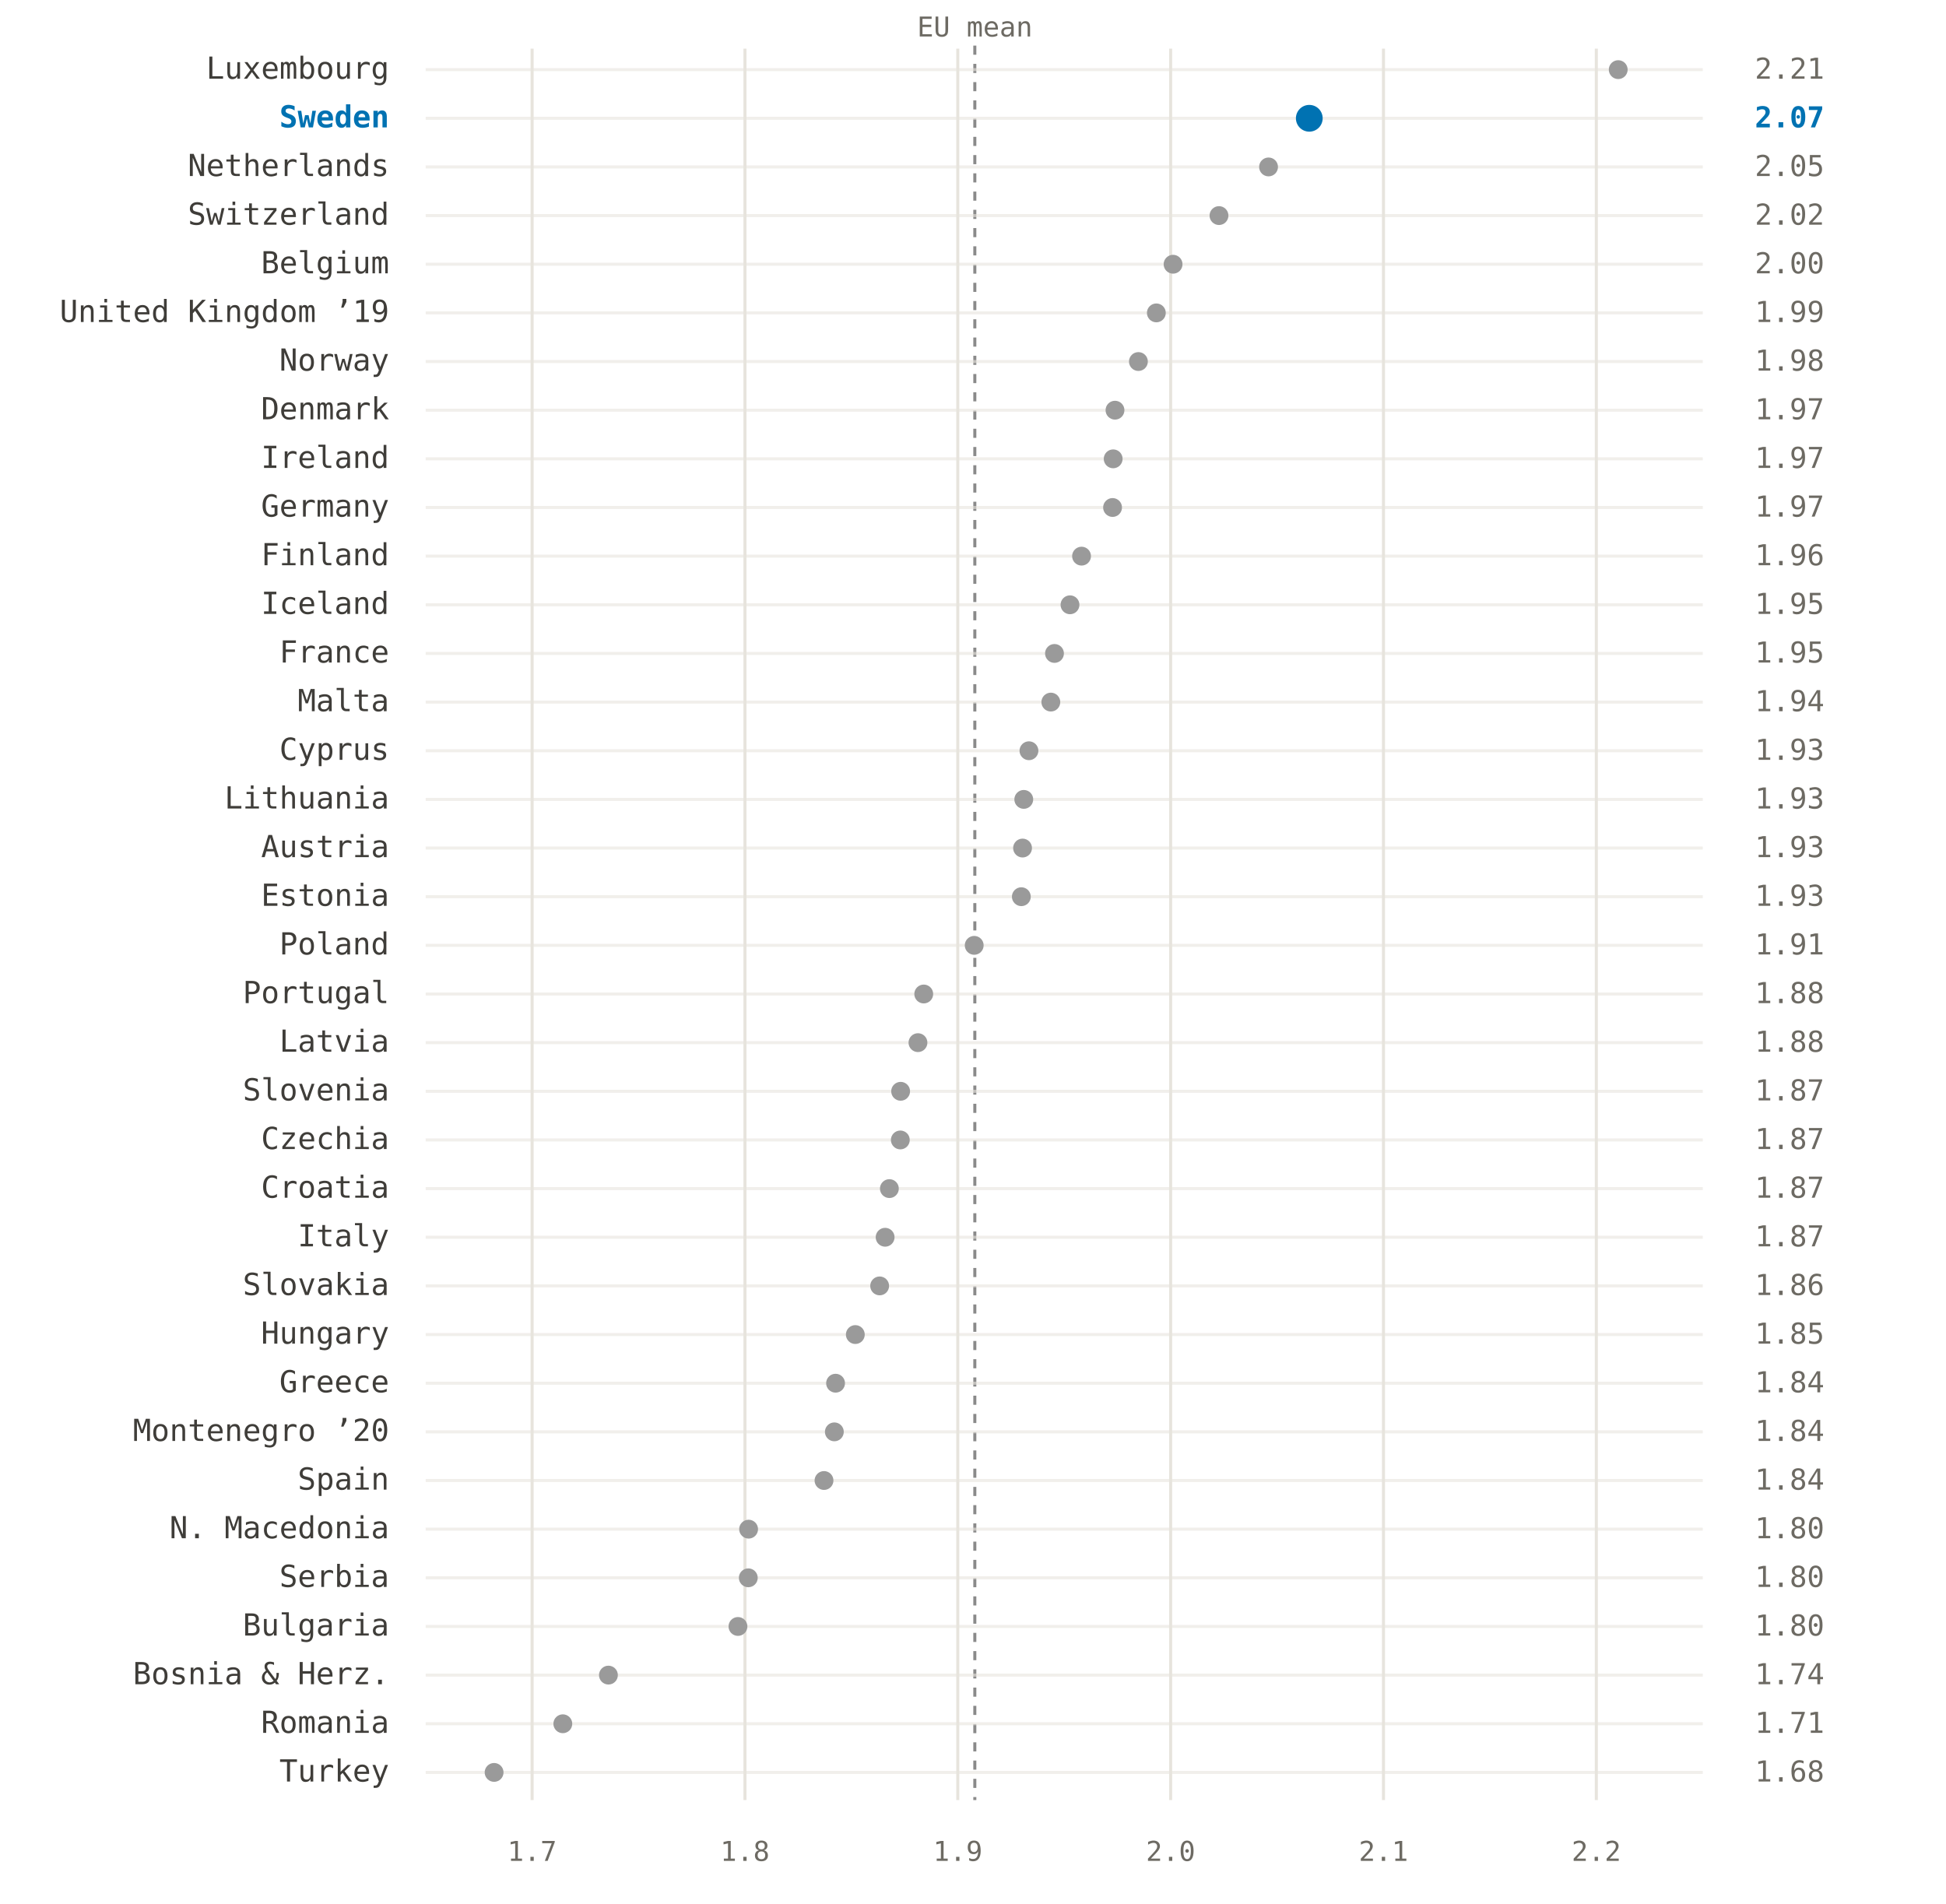
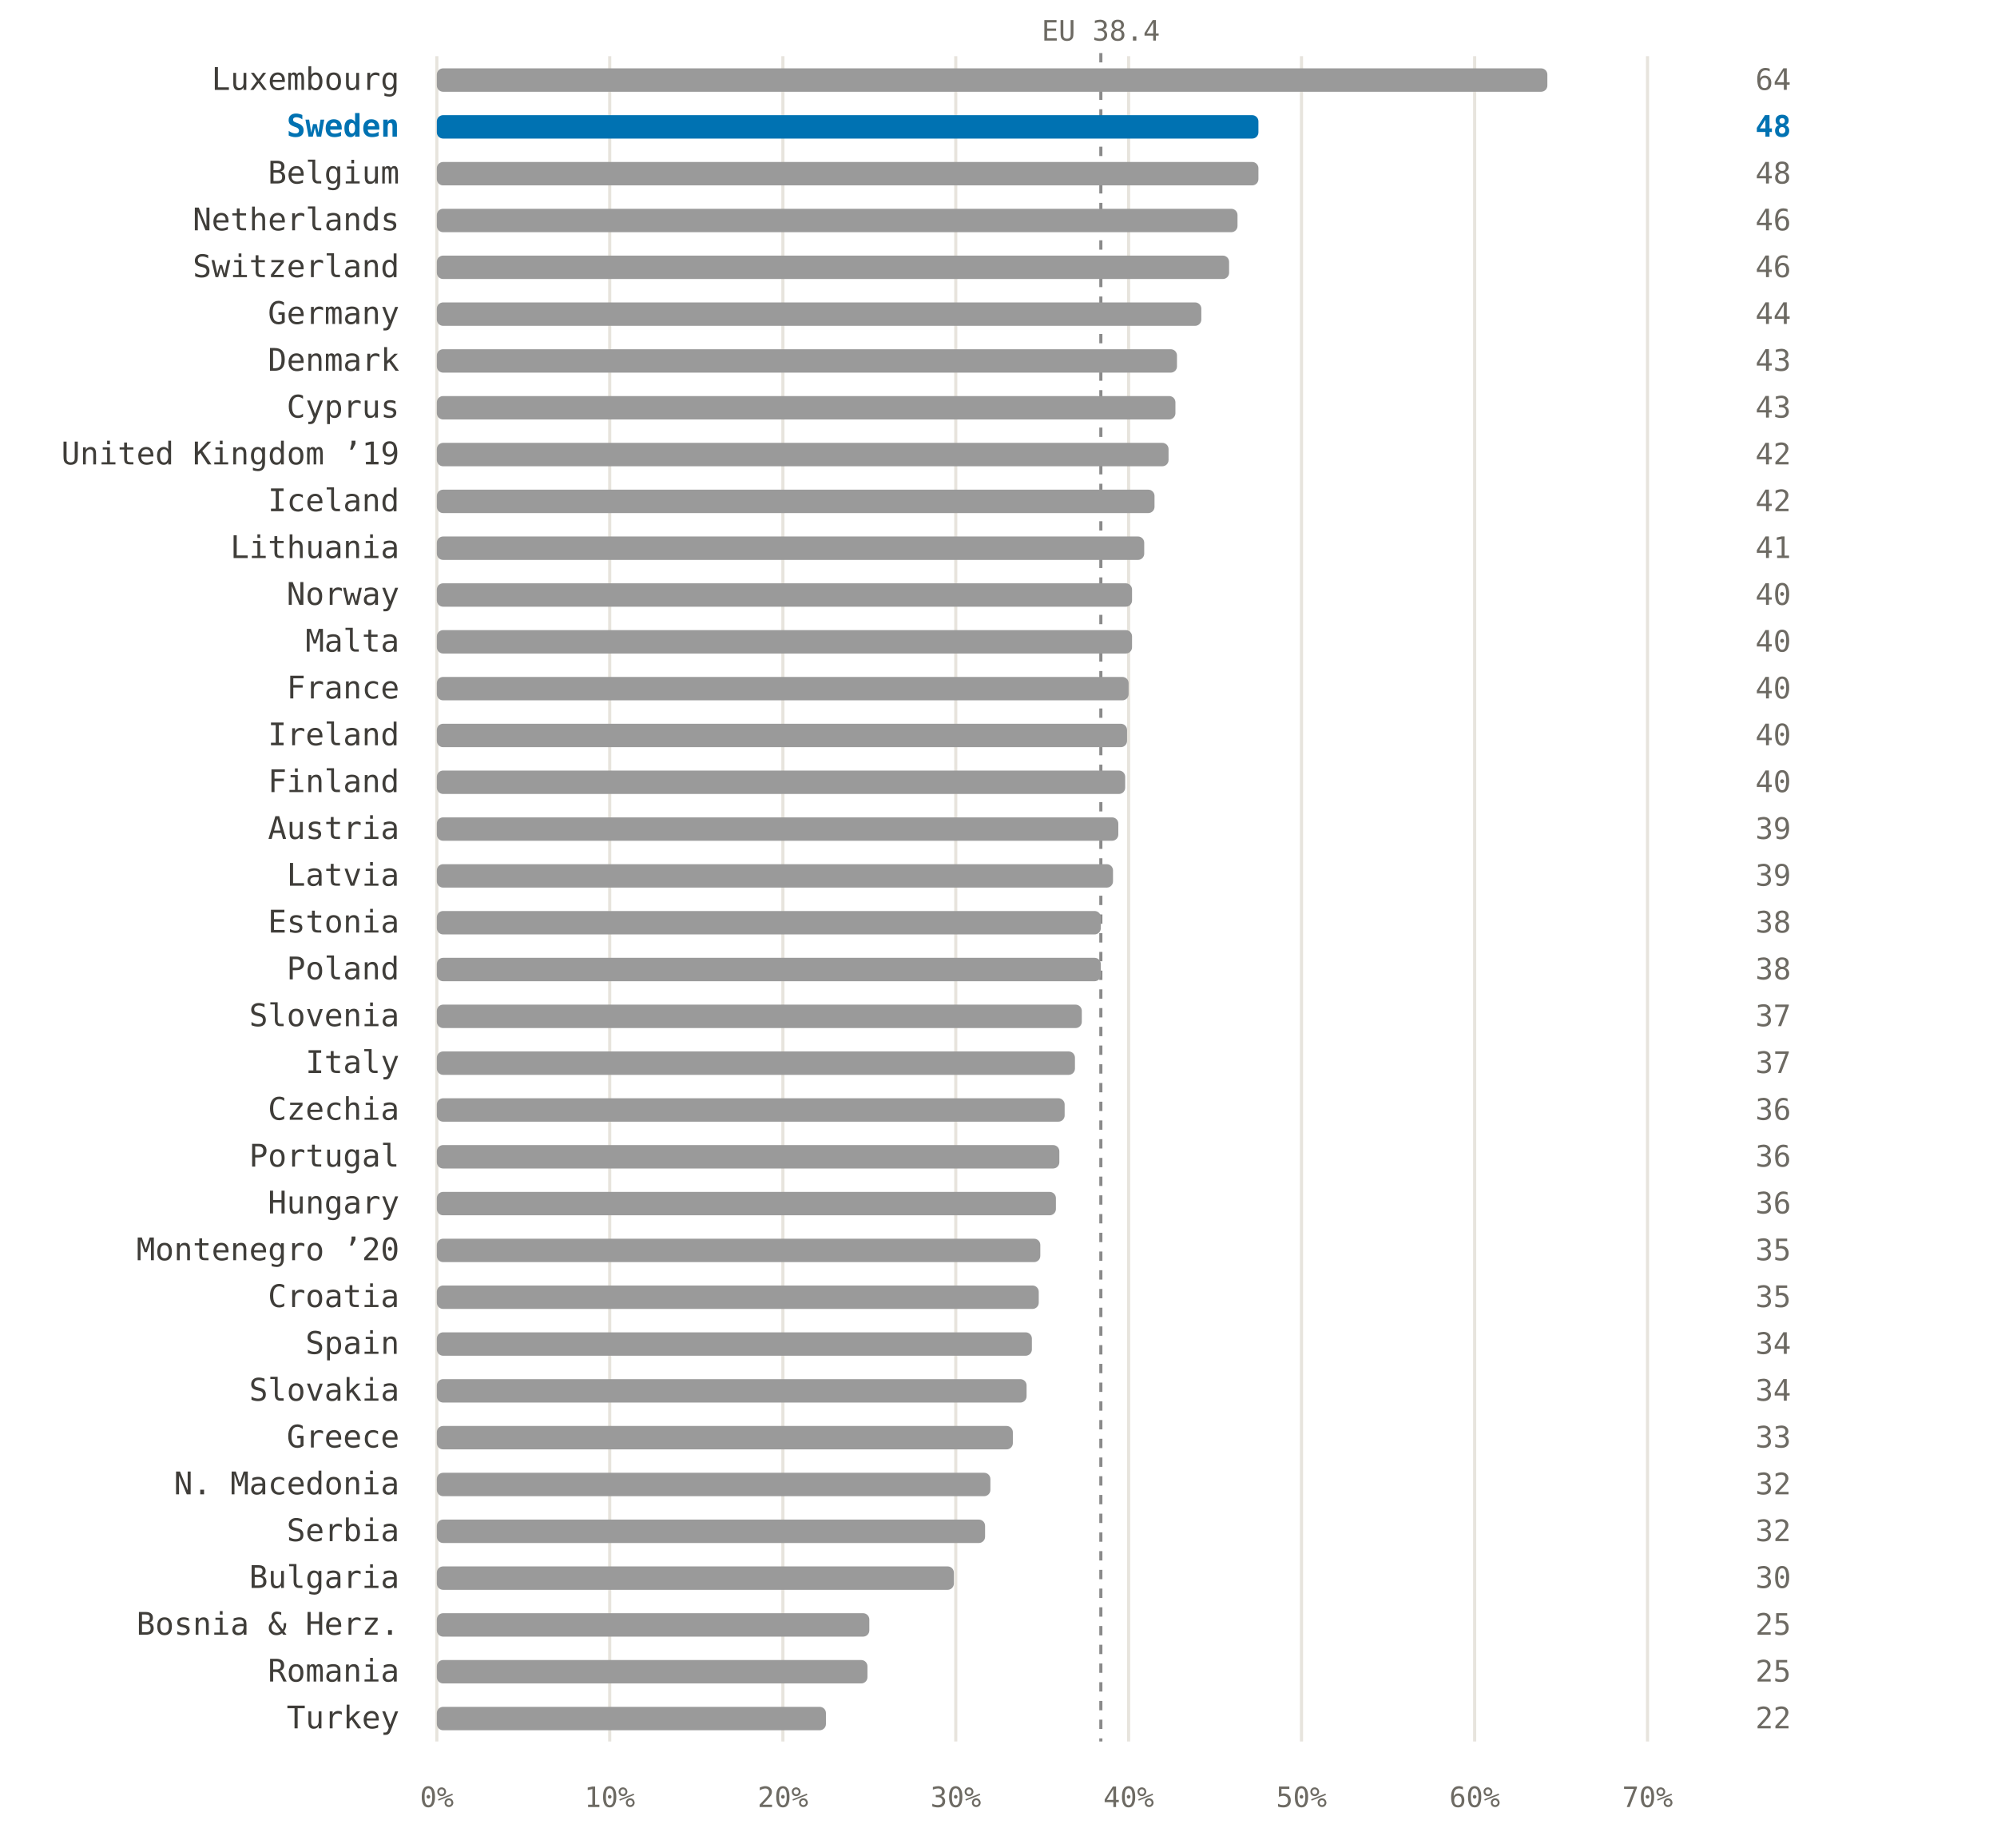
- <svg xmlns="http://www.w3.org/2000/svg" class="rankchart dotplot" viewBox="0 0 640 626" role="img" aria-label="Ranked dot plot of employment-weighted AI exposure by country, 36 countries, Sweden highlighted">
+ <svg xmlns="http://www.w3.org/2000/svg" class="rankchart barplot" viewBox="0 0 640 592" role="img" aria-label="Ranked bar chart of firms using AI by country, 36 countries, Sweden highlighted">
  <style>.rankchart{font-family:ui-monospace,Menlo,monospace}svg{background:#ffffff}.grid,.rowguide{stroke:#e7e4dd}.rowguide{opacity:.6}.meanline{stroke:#8a8a8a;stroke-dasharray:3 3}.meanlab,.tick{fill:#6d6a63;font-size:9px}.dname{fill:#3f3d39;font-size:10px}.dname.se{fill:#0072b2;font-weight:700}.dot{fill:#9a9a9a}.dot.se{fill:#0072b2}.bar{fill:#9a9a9a}.bar.se{fill:#0072b2}.dval{fill:#6d6a63;font-size:9.5px}.dval.se{fill:#0072b2;font-weight:700}.ddelta{fill:#6d6a63;font-size:8.5px}.trendarea{fill:#0072b2;opacity:.08}.trendline,.trenddash{fill:none;stroke:#0072b2;stroke-width:2}.trenddash{stroke-dasharray:4 3}.trenddot{fill:#0072b2}.trendval{fill:#0072b2;font-size:11px;font-weight:700}.sqband{fill:#0072b2;opacity:.10}.sqlo{fill:none;stroke:#9a9a9a;stroke-width:2}.sqhi{fill:none;stroke:#0072b2;stroke-width:2.6}.sqdot.lo{fill:#9a9a9a}.sqdot.hi{fill:#0072b2}.sqval{font-size:11px;font-weight:700}.sqval.lo{fill:#9a9a9a}.sqval.hi{fill:#0072b2}.dumb{display:block}.dbtrack{stroke:#d9d5cd;stroke-width:3}.dblo{fill:#9a9a9a}.dbhi{fill:#0072b2}</style>
-   <line class="grid" x1="175.0" y1="16" x2="175.0" y2="592" />
-   <text class="tick" x="175.0" y="612" text-anchor="middle">1.7</text>
-   <line class="grid" x1="245.0" y1="16" x2="245.0" y2="592" />
-   <text class="tick" x="245.0" y="612" text-anchor="middle">1.8</text>
-   <line class="grid" x1="315.0" y1="16" x2="315.0" y2="592" />
-   <text class="tick" x="315.0" y="612" text-anchor="middle">1.9</text>
-   <line class="grid" x1="385.0" y1="16" x2="385.0" y2="592" />
-   <text class="tick" x="385.0" y="612" text-anchor="middle">2.0</text>
-   <line class="grid" x1="455.0" y1="16" x2="455.0" y2="592" />
-   <text class="tick" x="455.0" y="612" text-anchor="middle">2.1</text>
-   <line class="grid" x1="525.0" y1="16" x2="525.0" y2="592" />
-   <text class="tick" x="525.0" y="612" text-anchor="middle">2.2</text>
-   <line class="meanline" x1="320.6" y1="15" x2="320.6" y2="592" />
-   <text class="meanlab" x="320.6" y="12" text-anchor="middle">EU mean</text>
-   <line class="rowguide" x1="140" y1="22.9" x2="560" y2="22.9" />
-   <text class="dname" x="128" y="25.9" text-anchor="end">Luxembourg</text>
-   <circle class="dot" cx="532.2" cy="22.9" r="3.1" />
-   <text class="dval" x="600" y="25.9" text-anchor="end">2.21</text>
-   <line class="rowguide" x1="140" y1="38.9" x2="560" y2="38.9" />
-   <text class="dname se" x="128" y="41.9" text-anchor="end">Sweden</text>
-   <circle class="dot se" cx="430.6" cy="38.9" r="4.4" />
-   <text class="dval se" x="600" y="41.9" text-anchor="end">2.07</text>
-   <line class="rowguide" x1="140" y1="54.9" x2="560" y2="54.9" />
-   <text class="dname" x="128" y="57.9" text-anchor="end">Netherlands</text>
-   <circle class="dot" cx="417.2" cy="54.9" r="3.1" />
-   <text class="dval" x="600" y="57.9" text-anchor="end">2.05</text>
-   <line class="rowguide" x1="140" y1="70.9" x2="560" y2="70.9" />
-   <text class="dname" x="128" y="73.9" text-anchor="end">Switzerland</text>
-   <circle class="dot" cx="400.9" cy="70.9" r="3.1" />
-   <text class="dval" x="600" y="73.9" text-anchor="end">2.02</text>
-   <line class="rowguide" x1="140" y1="86.9" x2="560" y2="86.9" />
-   <text class="dname" x="128" y="89.9" text-anchor="end">Belgium</text>
-   <circle class="dot" cx="385.8" cy="86.9" r="3.1" />
-   <text class="dval" x="600" y="89.9" text-anchor="end">2.00</text>
-   <line class="rowguide" x1="140" y1="102.9" x2="560" y2="102.9" />
-   <text class="dname" x="128" y="105.9" text-anchor="end">United Kingdom ’19</text>
-   <circle class="dot" cx="380.3" cy="102.9" r="3.1" />
-   <text class="dval" x="600" y="105.9" text-anchor="end">1.99</text>
-   <line class="rowguide" x1="140" y1="118.9" x2="560" y2="118.9" />
-   <text class="dname" x="128" y="121.9" text-anchor="end">Norway</text>
-   <circle class="dot" cx="374.4" cy="118.9" r="3.1" />
-   <text class="dval" x="600" y="121.9" text-anchor="end">1.98</text>
-   <line class="rowguide" x1="140" y1="134.9" x2="560" y2="134.9" />
-   <text class="dname" x="128" y="137.9" text-anchor="end">Denmark</text>
-   <circle class="dot" cx="366.7" cy="134.9" r="3.1" />
-   <text class="dval" x="600" y="137.9" text-anchor="end">1.97</text>
-   <line class="rowguide" x1="140" y1="150.9" x2="560" y2="150.9" />
-   <text class="dname" x="128" y="153.9" text-anchor="end">Ireland</text>
-   <circle class="dot" cx="366.1" cy="150.9" r="3.1" />
-   <text class="dval" x="600" y="153.9" text-anchor="end">1.97</text>
-   <line class="rowguide" x1="140" y1="166.9" x2="560" y2="166.9" />
-   <text class="dname" x="128" y="169.9" text-anchor="end">Germany</text>
-   <circle class="dot" cx="365.9" cy="166.9" r="3.1" />
-   <text class="dval" x="600" y="169.9" text-anchor="end">1.97</text>
-   <line class="rowguide" x1="140" y1="182.9" x2="560" y2="182.9" />
-   <text class="dname" x="128" y="185.9" text-anchor="end">Finland</text>
-   <circle class="dot" cx="355.7" cy="182.9" r="3.1" />
-   <text class="dval" x="600" y="185.9" text-anchor="end">1.96</text>
-   <line class="rowguide" x1="140" y1="198.9" x2="560" y2="198.9" />
-   <text class="dname" x="128" y="201.9" text-anchor="end">Iceland</text>
-   <circle class="dot" cx="351.9" cy="198.9" r="3.1" />
-   <text class="dval" x="600" y="201.9" text-anchor="end">1.95</text>
-   <line class="rowguide" x1="140" y1="214.9" x2="560" y2="214.9" />
-   <text class="dname" x="128" y="217.9" text-anchor="end">France</text>
-   <circle class="dot" cx="346.8" cy="214.9" r="3.1" />
-   <text class="dval" x="600" y="217.9" text-anchor="end">1.95</text>
-   <line class="rowguide" x1="140" y1="230.9" x2="560" y2="230.9" />
-   <text class="dname" x="128" y="233.9" text-anchor="end">Malta</text>
-   <circle class="dot" cx="345.6" cy="230.9" r="3.1" />
-   <text class="dval" x="600" y="233.9" text-anchor="end">1.94</text>
-   <line class="rowguide" x1="140" y1="246.9" x2="560" y2="246.9" />
-   <text class="dname" x="128" y="249.9" text-anchor="end">Cyprus</text>
-   <circle class="dot" cx="338.4" cy="246.9" r="3.1" />
-   <text class="dval" x="600" y="249.9" text-anchor="end">1.93</text>
-   <line class="rowguide" x1="140" y1="262.9" x2="560" y2="262.9" />
-   <text class="dname" x="128" y="265.9" text-anchor="end">Lithuania</text>
-   <circle class="dot" cx="336.7" cy="262.9" r="3.1" />
-   <text class="dval" x="600" y="265.9" text-anchor="end">1.93</text>
-   <line class="rowguide" x1="140" y1="278.9" x2="560" y2="278.9" />
-   <text class="dname" x="128" y="281.9" text-anchor="end">Austria</text>
-   <circle class="dot" cx="336.3" cy="278.9" r="3.1" />
-   <text class="dval" x="600" y="281.9" text-anchor="end">1.93</text>
-   <line class="rowguide" x1="140" y1="294.9" x2="560" y2="294.9" />
-   <text class="dname" x="128" y="297.9" text-anchor="end">Estonia</text>
-   <circle class="dot" cx="335.9" cy="294.9" r="3.1" />
-   <text class="dval" x="600" y="297.9" text-anchor="end">1.93</text>
-   <line class="rowguide" x1="140" y1="310.9" x2="560" y2="310.9" />
-   <text class="dname" x="128" y="313.9" text-anchor="end">Poland</text>
-   <circle class="dot" cx="320.4" cy="310.9" r="3.1" />
-   <text class="dval" x="600" y="313.9" text-anchor="end">1.91</text>
-   <line class="rowguide" x1="140" y1="326.9" x2="560" y2="326.9" />
-   <text class="dname" x="128" y="329.9" text-anchor="end">Portugal</text>
-   <circle class="dot" cx="303.8" cy="326.9" r="3.1" />
-   <text class="dval" x="600" y="329.9" text-anchor="end">1.88</text>
-   <line class="rowguide" x1="140" y1="342.9" x2="560" y2="342.9" />
-   <text class="dname" x="128" y="345.9" text-anchor="end">Latvia</text>
-   <circle class="dot" cx="301.9" cy="342.9" r="3.1" />
-   <text class="dval" x="600" y="345.9" text-anchor="end">1.88</text>
-   <line class="rowguide" x1="140" y1="358.9" x2="560" y2="358.9" />
-   <text class="dname" x="128" y="361.9" text-anchor="end">Slovenia</text>
-   <circle class="dot" cx="296.2" cy="358.9" r="3.1" />
-   <text class="dval" x="600" y="361.9" text-anchor="end">1.87</text>
-   <line class="rowguide" x1="140" y1="374.9" x2="560" y2="374.9" />
-   <text class="dname" x="128" y="377.9" text-anchor="end">Czechia</text>
-   <circle class="dot" cx="296.1" cy="374.9" r="3.1" />
-   <text class="dval" x="600" y="377.9" text-anchor="end">1.87</text>
-   <line class="rowguide" x1="140" y1="390.9" x2="560" y2="390.9" />
-   <text class="dname" x="128" y="393.9" text-anchor="end">Croatia</text>
-   <circle class="dot" cx="292.5" cy="390.9" r="3.1" />
-   <text class="dval" x="600" y="393.9" text-anchor="end">1.87</text>
-   <line class="rowguide" x1="140" y1="406.9" x2="560" y2="406.9" />
-   <text class="dname" x="128" y="409.9" text-anchor="end">Italy</text>
-   <circle class="dot" cx="291.1" cy="406.9" r="3.1" />
-   <text class="dval" x="600" y="409.9" text-anchor="end">1.87</text>
-   <line class="rowguide" x1="140" y1="422.9" x2="560" y2="422.9" />
-   <text class="dname" x="128" y="425.9" text-anchor="end">Slovakia</text>
-   <circle class="dot" cx="289.3" cy="422.9" r="3.1" />
-   <text class="dval" x="600" y="425.9" text-anchor="end">1.86</text>
-   <line class="rowguide" x1="140" y1="438.9" x2="560" y2="438.9" />
-   <text class="dname" x="128" y="441.9" text-anchor="end">Hungary</text>
-   <circle class="dot" cx="281.3" cy="438.9" r="3.1" />
-   <text class="dval" x="600" y="441.9" text-anchor="end">1.85</text>
-   <line class="rowguide" x1="140" y1="454.9" x2="560" y2="454.9" />
-   <text class="dname" x="128" y="457.9" text-anchor="end">Greece</text>
-   <circle class="dot" cx="274.8" cy="454.9" r="3.1" />
-   <text class="dval" x="600" y="457.9" text-anchor="end">1.84</text>
-   <line class="rowguide" x1="140" y1="470.9" x2="560" y2="470.9" />
-   <text class="dname" x="128" y="473.9" text-anchor="end">Montenegro ’20</text>
-   <circle class="dot" cx="274.4" cy="470.9" r="3.1" />
-   <text class="dval" x="600" y="473.9" text-anchor="end">1.84</text>
-   <line class="rowguide" x1="140" y1="486.9" x2="560" y2="486.9" />
-   <text class="dname" x="128" y="489.9" text-anchor="end">Spain</text>
-   <circle class="dot" cx="271.0" cy="486.9" r="3.1" />
-   <text class="dval" x="600" y="489.9" text-anchor="end">1.84</text>
-   <line class="rowguide" x1="140" y1="502.9" x2="560" y2="502.9" />
-   <text class="dname" x="128" y="505.9" text-anchor="end">N. Macedonia</text>
-   <circle class="dot" cx="246.2" cy="502.9" r="3.1" />
-   <text class="dval" x="600" y="505.9" text-anchor="end">1.80</text>
-   <line class="rowguide" x1="140" y1="518.9" x2="560" y2="518.9" />
-   <text class="dname" x="128" y="521.9" text-anchor="end">Serbia</text>
-   <circle class="dot" cx="246.1" cy="518.9" r="3.1" />
-   <text class="dval" x="600" y="521.9" text-anchor="end">1.80</text>
-   <line class="rowguide" x1="140" y1="534.9" x2="560" y2="534.9" />
-   <text class="dname" x="128" y="537.9" text-anchor="end">Bulgaria</text>
-   <circle class="dot" cx="242.7" cy="534.9" r="3.1" />
-   <text class="dval" x="600" y="537.9" text-anchor="end">1.80</text>
-   <line class="rowguide" x1="140" y1="550.9" x2="560" y2="550.9" />
-   <text class="dname" x="128" y="553.9" text-anchor="end">Bosnia &amp; Herz.</text>
-   <circle class="dot" cx="200.1" cy="550.9" r="3.1" />
-   <text class="dval" x="600" y="553.9" text-anchor="end">1.74</text>
-   <line class="rowguide" x1="140" y1="566.9" x2="560" y2="566.9" />
-   <text class="dname" x="128" y="569.9" text-anchor="end">Romania</text>
-   <circle class="dot" cx="185.1" cy="566.9" r="3.1" />
-   <text class="dval" x="600" y="569.9" text-anchor="end">1.71</text>
-   <line class="rowguide" x1="140" y1="582.9" x2="560" y2="582.9" />
-   <text class="dname" x="128" y="585.9" text-anchor="end">Turkey</text>
-   <circle class="dot" cx="162.5" cy="582.9" r="3.1" />
-   <text class="dval" x="600" y="585.9" text-anchor="end">1.68</text>
+   <line class="grid" x1="140.0" y1="18" x2="140.0" y2="558" />
+   <text class="tick" x="140.0" y="579" text-anchor="middle">0%</text>
+   <line class="grid" x1="195.4" y1="18" x2="195.4" y2="558" />
+   <text class="tick" x="195.4" y="579" text-anchor="middle">10%</text>
+   <line class="grid" x1="250.9" y1="18" x2="250.9" y2="558" />
+   <text class="tick" x="250.9" y="579" text-anchor="middle">20%</text>
+   <line class="grid" x1="306.3" y1="18" x2="306.3" y2="558" />
+   <text class="tick" x="306.3" y="579" text-anchor="middle">30%</text>
+   <line class="grid" x1="361.7" y1="18" x2="361.7" y2="558" />
+   <text class="tick" x="361.7" y="579" text-anchor="middle">40%</text>
+   <line class="grid" x1="417.1" y1="18" x2="417.1" y2="558" />
+   <text class="tick" x="417.1" y="579" text-anchor="middle">50%</text>
+   <line class="grid" x1="472.6" y1="18" x2="472.6" y2="558" />
+   <text class="tick" x="472.6" y="579" text-anchor="middle">60%</text>
+   <line class="grid" x1="528.0" y1="18" x2="528.0" y2="558" />
+   <text class="tick" x="528.0" y="579" text-anchor="middle">70%</text>
+   <line class="meanline" x1="352.8" y1="17" x2="352.8" y2="558" />
+   <text class="meanlab" x="352.8" y="13" text-anchor="middle">EU 38.4</text>
+   <text class="dname" x="128" y="28.8" text-anchor="end">Luxembourg</text>
+   <rect class="bar" x="140" y="21.9" width="355.9" height="7.5" rx="2" />
+   <text class="dval" x="574" y="28.8" text-anchor="end">64</text>
+   <text class="dname se" x="128" y="43.8" text-anchor="end">Sweden</text>
+   <rect class="bar se" x="140" y="36.9" width="263.3" height="7.5" rx="2" />
+   <text class="dval se" x="574" y="43.8" text-anchor="end">48</text>
+   <text class="dname" x="128" y="58.8" text-anchor="end">Belgium</text>
+   <rect class="bar" x="140" y="51.9" width="263.3" height="7.5" rx="2" />
+   <text class="dval" x="574" y="58.8" text-anchor="end">48</text>
+   <text class="dname" x="128" y="73.8" text-anchor="end">Netherlands</text>
+   <rect class="bar" x="140" y="66.9" width="256.6" height="7.5" rx="2" />
+   <text class="dval" x="574" y="73.8" text-anchor="end">46</text>
+   <text class="dname" x="128" y="88.8" text-anchor="end">Switzerland</text>
+   <rect class="bar" x="140" y="81.9" width="253.9" height="7.5" rx="2" />
+   <text class="dval" x="574" y="88.8" text-anchor="end">46</text>
+   <text class="dname" x="128" y="103.8" text-anchor="end">Germany</text>
+   <rect class="bar" x="140" y="96.9" width="245.0" height="7.5" rx="2" />
+   <text class="dval" x="574" y="103.8" text-anchor="end">44</text>
+   <text class="dname" x="128" y="118.8" text-anchor="end">Denmark</text>
+   <rect class="bar" x="140" y="111.9" width="237.2" height="7.5" rx="2" />
+   <text class="dval" x="574" y="118.8" text-anchor="end">43</text>
+   <text class="dname" x="128" y="133.8" text-anchor="end">Cyprus</text>
+   <rect class="bar" x="140" y="126.9" width="236.7" height="7.5" rx="2" />
+   <text class="dval" x="574" y="133.8" text-anchor="end">43</text>
+   <text class="dname" x="128" y="148.8" text-anchor="end">United Kingdom ’19</text>
+   <rect class="bar" x="140" y="141.9" width="234.5" height="7.5" rx="2" />
+   <text class="dval" x="574" y="148.8" text-anchor="end">42</text>
+   <text class="dname" x="128" y="163.8" text-anchor="end">Iceland</text>
+   <rect class="bar" x="140" y="156.9" width="230.0" height="7.5" rx="2" />
+   <text class="dval" x="574" y="163.8" text-anchor="end">42</text>
+   <text class="dname" x="128" y="178.8" text-anchor="end">Lithuania</text>
+   <rect class="bar" x="140" y="171.9" width="226.7" height="7.5" rx="2" />
+   <text class="dval" x="574" y="178.8" text-anchor="end">41</text>
+   <text class="dname" x="128" y="193.8" text-anchor="end">Norway</text>
+   <rect class="bar" x="140" y="186.9" width="222.8" height="7.5" rx="2" />
+   <text class="dval" x="574" y="193.8" text-anchor="end">40</text>
+   <text class="dname" x="128" y="208.8" text-anchor="end">Malta</text>
+   <rect class="bar" x="140" y="201.9" width="222.8" height="7.5" rx="2" />
+   <text class="dval" x="574" y="208.8" text-anchor="end">40</text>
+   <text class="dname" x="128" y="223.8" text-anchor="end">France</text>
+   <rect class="bar" x="140" y="216.9" width="221.7" height="7.5" rx="2" />
+   <text class="dval" x="574" y="223.8" text-anchor="end">40</text>
+   <text class="dname" x="128" y="238.8" text-anchor="end">Ireland</text>
+   <rect class="bar" x="140" y="231.9" width="221.2" height="7.5" rx="2" />
+   <text class="dval" x="574" y="238.8" text-anchor="end">40</text>
+   <text class="dname" x="128" y="253.8" text-anchor="end">Finland</text>
+   <rect class="bar" x="140" y="246.9" width="220.6" height="7.5" rx="2" />
+   <text class="dval" x="574" y="253.8" text-anchor="end">40</text>
+   <text class="dname" x="128" y="268.8" text-anchor="end">Austria</text>
+   <rect class="bar" x="140" y="261.9" width="218.4" height="7.5" rx="2" />
+   <text class="dval" x="574" y="268.8" text-anchor="end">39</text>
+   <text class="dname" x="128" y="283.8" text-anchor="end">Latvia</text>
+   <rect class="bar" x="140" y="276.9" width="216.7" height="7.5" rx="2" />
+   <text class="dval" x="574" y="283.8" text-anchor="end">39</text>
+   <text class="dname" x="128" y="298.8" text-anchor="end">Estonia</text>
+   <rect class="bar" x="140" y="291.9" width="212.8" height="7.5" rx="2" />
+   <text class="dval" x="574" y="298.8" text-anchor="end">38</text>
+   <text class="dname" x="128" y="313.8" text-anchor="end">Poland</text>
+   <rect class="bar" x="140" y="306.9" width="212.8" height="7.5" rx="2" />
+   <text class="dval" x="574" y="313.8" text-anchor="end">38</text>
+   <text class="dname" x="128" y="328.8" text-anchor="end">Slovenia</text>
+   <rect class="bar" x="140" y="321.9" width="206.7" height="7.5" rx="2" />
+   <text class="dval" x="574" y="328.8" text-anchor="end">37</text>
+   <text class="dname" x="128" y="343.8" text-anchor="end">Italy</text>
+   <rect class="bar" x="140" y="336.9" width="204.5" height="7.5" rx="2" />
+   <text class="dval" x="574" y="343.8" text-anchor="end">37</text>
+   <text class="dname" x="128" y="358.8" text-anchor="end">Czechia</text>
+   <rect class="bar" x="140" y="351.9" width="201.2" height="7.5" rx="2" />
+   <text class="dval" x="574" y="358.8" text-anchor="end">36</text>
+   <text class="dname" x="128" y="373.8" text-anchor="end">Portugal</text>
+   <rect class="bar" x="140" y="366.9" width="199.5" height="7.5" rx="2" />
+   <text class="dval" x="574" y="373.8" text-anchor="end">36</text>
+   <text class="dname" x="128" y="388.8" text-anchor="end">Hungary</text>
+   <rect class="bar" x="140" y="381.9" width="198.4" height="7.5" rx="2" />
+   <text class="dval" x="574" y="388.8" text-anchor="end">36</text>
+   <text class="dname" x="128" y="403.8" text-anchor="end">Montenegro ’20</text>
+   <rect class="bar" x="140" y="396.9" width="193.4" height="7.5" rx="2" />
+   <text class="dval" x="574" y="403.8" text-anchor="end">35</text>
+   <text class="dname" x="128" y="418.8" text-anchor="end">Croatia</text>
+   <rect class="bar" x="140" y="411.9" width="192.9" height="7.5" rx="2" />
+   <text class="dval" x="574" y="418.8" text-anchor="end">35</text>
+   <text class="dname" x="128" y="433.8" text-anchor="end">Spain</text>
+   <rect class="bar" x="140" y="426.9" width="190.7" height="7.5" rx="2" />
+   <text class="dval" x="574" y="433.8" text-anchor="end">34</text>
+   <text class="dname" x="128" y="448.8" text-anchor="end">Slovakia</text>
+   <rect class="bar" x="140" y="441.9" width="189.0" height="7.5" rx="2" />
+   <text class="dval" x="574" y="448.8" text-anchor="end">34</text>
+   <text class="dname" x="128" y="463.8" text-anchor="end">Greece</text>
+   <rect class="bar" x="140" y="456.9" width="184.6" height="7.5" rx="2" />
+   <text class="dval" x="574" y="463.8" text-anchor="end">33</text>
+   <text class="dname" x="128" y="478.8" text-anchor="end">N. Macedonia</text>
+   <rect class="bar" x="140" y="471.9" width="177.4" height="7.5" rx="2" />
+   <text class="dval" x="574" y="478.8" text-anchor="end">32</text>
+   <text class="dname" x="128" y="493.8" text-anchor="end">Serbia</text>
+   <rect class="bar" x="140" y="486.9" width="175.7" height="7.5" rx="2" />
+   <text class="dval" x="574" y="493.8" text-anchor="end">32</text>
+   <text class="dname" x="128" y="508.8" text-anchor="end">Bulgaria</text>
+   <rect class="bar" x="140" y="501.9" width="165.7" height="7.5" rx="2" />
+   <text class="dval" x="574" y="508.8" text-anchor="end">30</text>
+   <text class="dname" x="128" y="523.8" text-anchor="end">Bosnia &amp; Herz.</text>
+   <rect class="bar" x="140" y="516.9" width="138.6" height="7.5" rx="2" />
+   <text class="dval" x="574" y="523.8" text-anchor="end">25</text>
+   <text class="dname" x="128" y="538.8" text-anchor="end">Romania</text>
+   <rect class="bar" x="140" y="531.9" width="138.0" height="7.5" rx="2" />
+   <text class="dval" x="574" y="538.8" text-anchor="end">25</text>
+   <text class="dname" x="128" y="553.8" text-anchor="end">Turkey</text>
+   <rect class="bar" x="140" y="546.9" width="124.7" height="7.5" rx="2" />
+   <text class="dval" x="574" y="553.8" text-anchor="end">22</text>
</svg>
